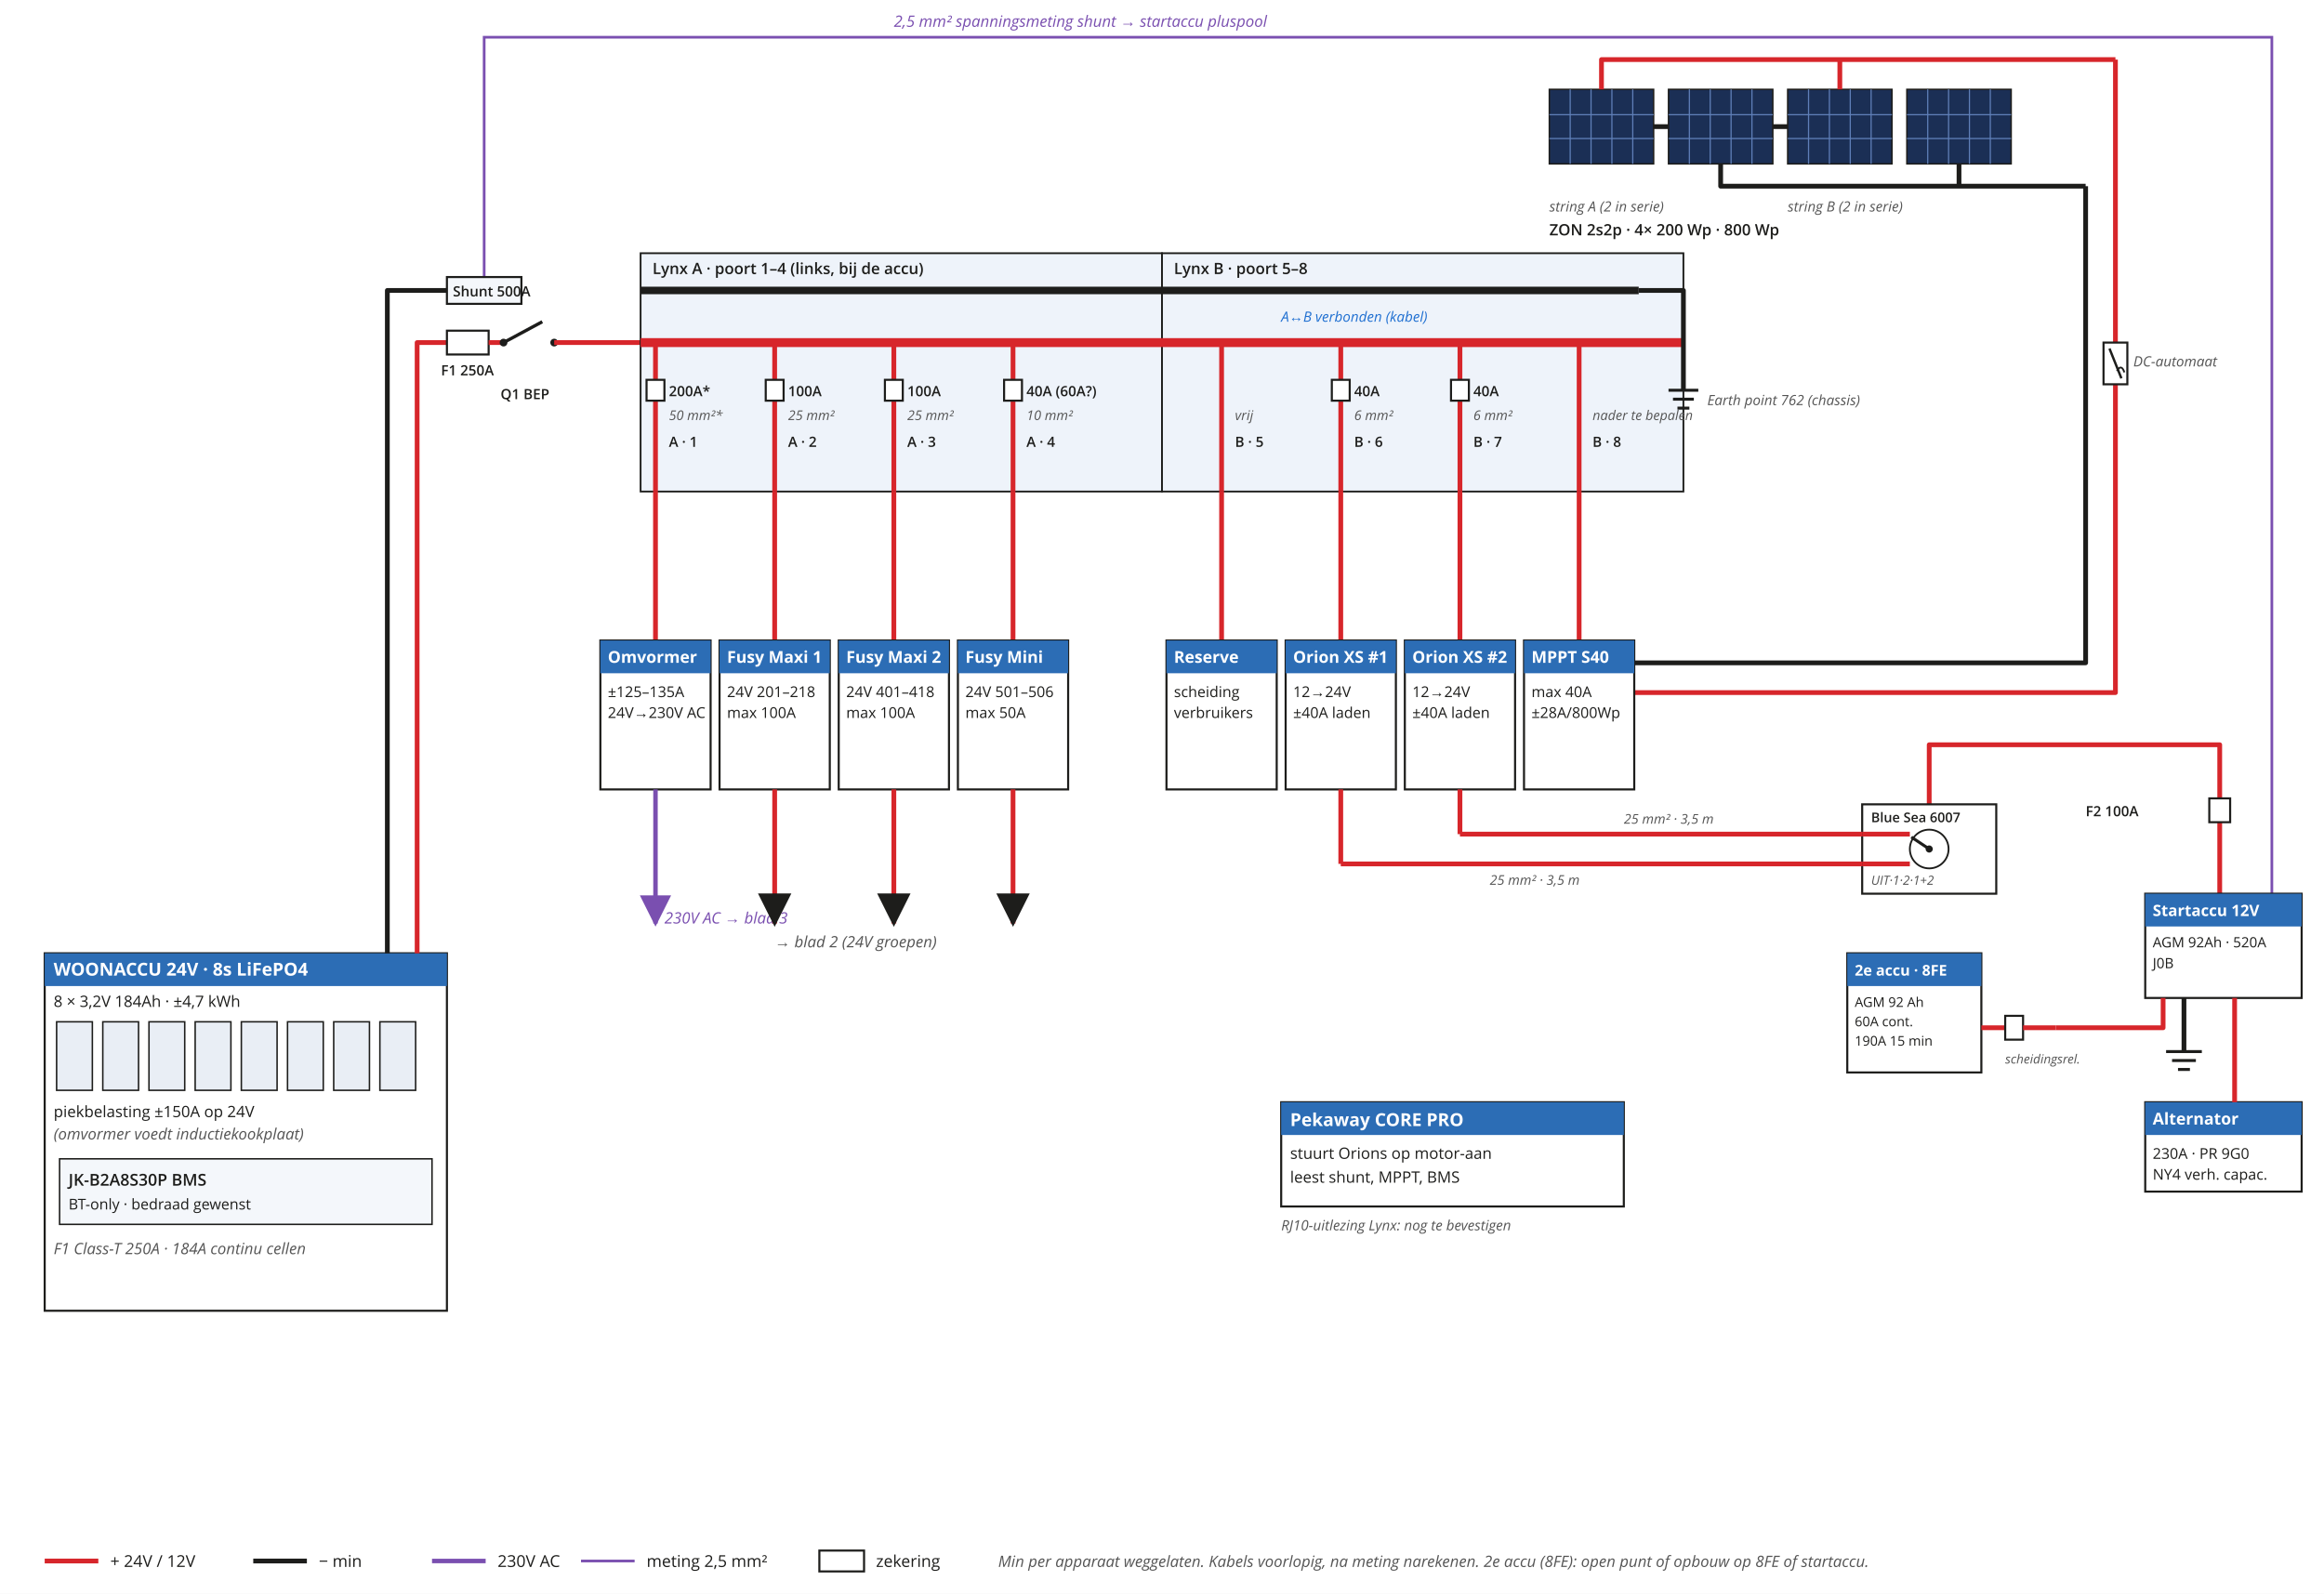
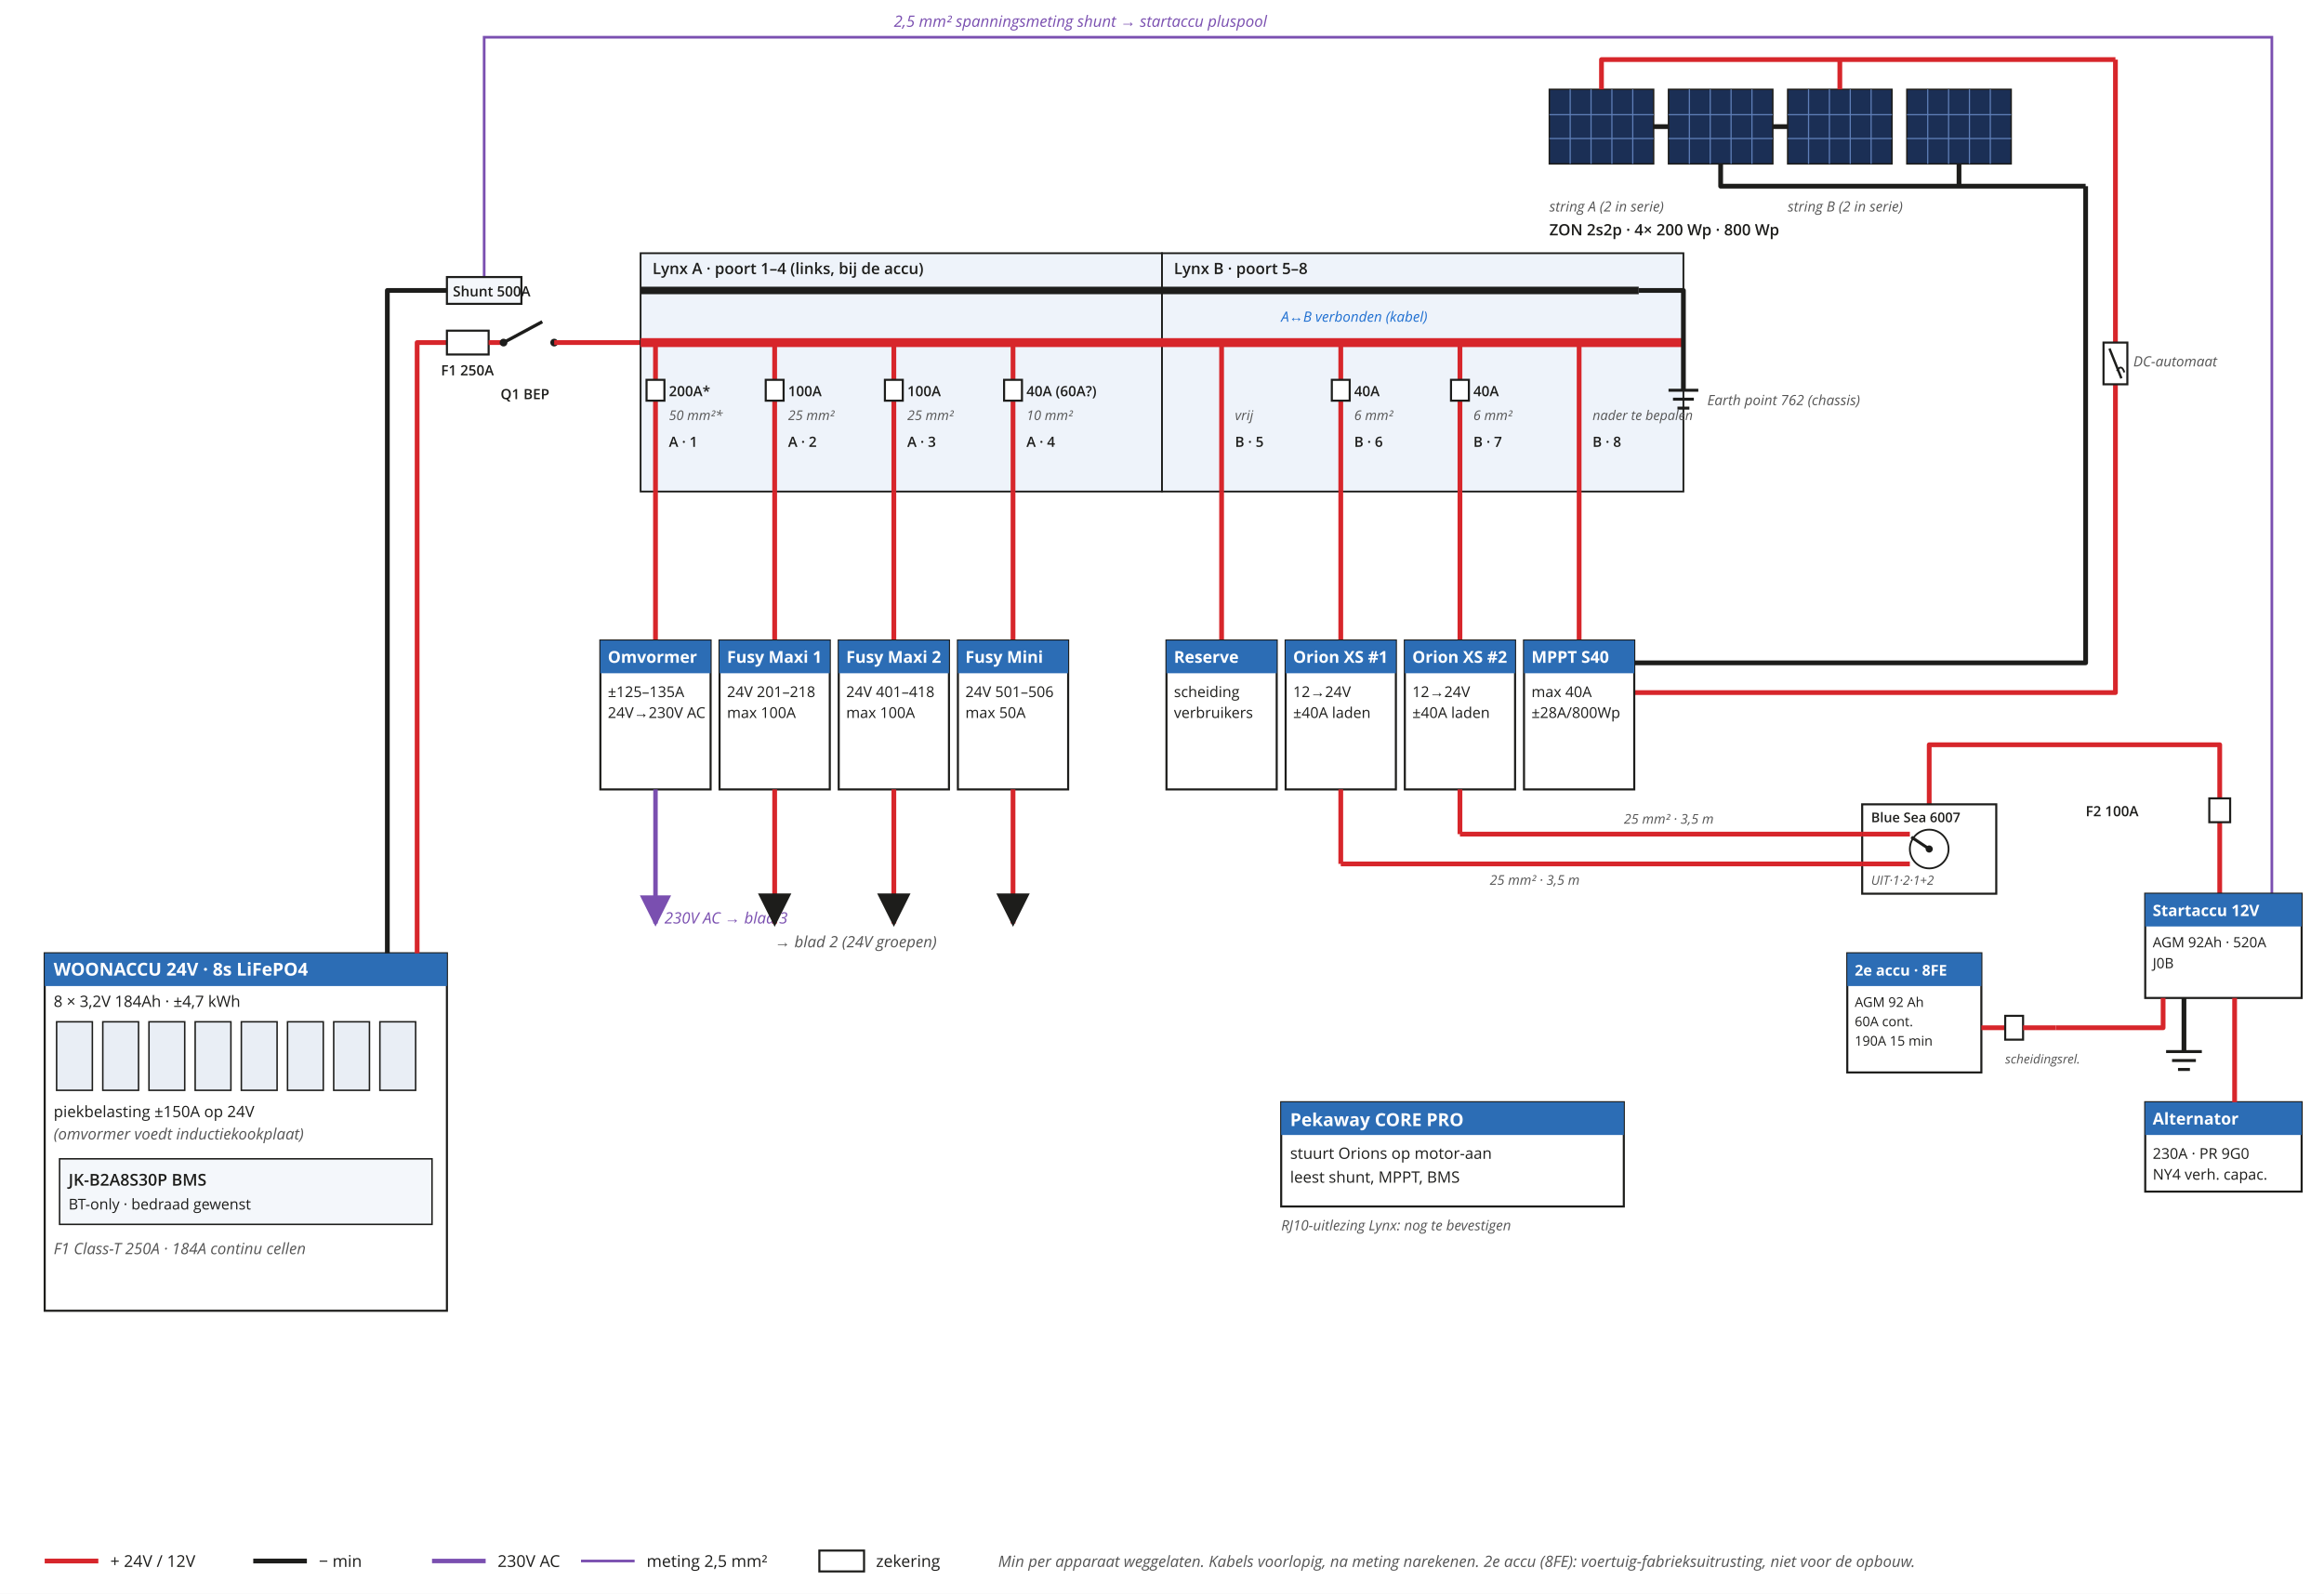
<svg xmlns="http://www.w3.org/2000/svg" viewBox="0 0 1560 1070" role="img" aria-label="Blad 1 energie en laden: woonaccu links onder, Lynx A en B midden met poorten 1 tot 8, zon 2s2p rechtsboven, 12V voertuigdelen rechts.">
  <rect width="100%" height="100%" fill="#fff" />
  <defs>
    <style>.p{stroke:#d7262b;stroke-width:3.2;fill:none;stroke-linejoin:round}
.n{stroke:#1d1d1b;stroke-width:3.2;fill:none;stroke-linejoin:round}
.ac{stroke:#7a4fb0;stroke-width:3;fill:none}
.box{fill:#fff;stroke:#1d1d1b;stroke-width:1.4}
.hd{fill:#2c6db5}
.ht{fill:#fff;font:700 12px 'Open Sans',Arial,sans-serif}
.bt{fill:#1d1d1b;font:400 11px 'Open Sans',Arial,sans-serif}
.lb{fill:#1d1d1b;font:600 11px 'Open Sans',Arial,sans-serif}
.cb{fill:#555;font:italic 400 10.5px 'Open Sans',Arial,sans-serif}
.fz{fill:#fff;stroke:#1d1d1b;stroke-width:1.4}
.fr{fill:#eef3fa;stroke:#1d1d1b;stroke-width:1.2}
.pv{fill:#1b2f55;stroke:#1d1d1b}
</style>
    <marker id="ar" viewBox="0 0 10 10" refX="9" refY="5" markerWidth="7" markerHeight="7" orient="auto-start-reverse">
      <path d="M0 0L10 5L0 10z" fill="#1d1d1b" />
    </marker>
    <marker id="arp" viewBox="0 0 10 10" refX="9" refY="5" markerWidth="7" markerHeight="7" orient="auto-start-reverse">
      <path d="M0 0L10 5L0 10z" fill="#7a4fb0" />
    </marker>
    <g id="pvp">
      <rect width="70" height="50" class="pv" />
      <path d="M0 17H70M0 33H70M14 0V50M28 0V50M42 0V50M56 0V50" stroke="#5f7fb8" stroke-width=".8" />
    </g>
  </defs>
  <use href="#pvp" x="1040" y="60" />
  <use href="#pvp" x="1120" y="60" />
  <use href="#pvp" x="1200" y="60" />
  <use href="#pvp" x="1280" y="60" />
  <path d="M1110 85H1120" class="n" />
  <path d="M1190 85H1200" class="n" />
  <path d="M1075 60V40H1420" class="p" />
  <path d="M1155 110V125H1400" class="n" />
  <path d="M1235 60V40" class="p" />
  <path d="M1315 110V125" class="n" />
  <text x="1040" y="142" class="cb" style="font-size:9.5px">string A (2 in serie)</text>
  <text x="1200" y="142" class="cb" style="font-size:9.5px">string B (2 in serie)</text>
  <text x="1040" y="158" class="lb" style="font-size:10.5px">ZON 2s2p · 4× 200 Wp · 800 Wp</text>
  <path d="M1420 40V465H1097" class="p" />
  <path d="M1400 125V445H1097" class="n" />
  <rect x="1412" y="230" width="16" height="28" fill="#fff" stroke="#1d1d1b" stroke-width="1.4" />
  <path d="M1416 234L1424 254" stroke="#1d1d1b" stroke-width="1.6" />
  <path d="M1421 249Q1424 244 1426 250" stroke="#1d1d1b" stroke-width="1.2" fill="none" />
  <text x="1432" y="246" class="cb" style="font-size:9.5px">DC-automaat</text>
  <path d="M325 187V25H1525V600" stroke="#7a4fb0" stroke-width="1.8" fill="none" />
  <text x="600" y="18" class="cb" style="fill:#7a4fb0">2,5 mm² spanningsmeting shunt → startaccu pluspool</text>
  <rect x="30" y="640" width="270" height="240" class="box" />
  <rect x="30" y="640" width="270" height="22" class="hd" />
  <text x="36" y="655" class="ht">WOONACCU 24V · 8s LiFePO4</text>
  <text x="36" y="676" class="bt" style="font-size:10.5px">8 × 3,2V 184Ah · ±4,7 kWh</text>
  <rect x="38" y="686" width="24" height="46" fill="#e9eef5" stroke="#1d1d1b" />
  <rect x="69" y="686" width="24" height="46" fill="#e9eef5" stroke="#1d1d1b" />
  <rect x="100" y="686" width="24" height="46" fill="#e9eef5" stroke="#1d1d1b" />
  <rect x="131" y="686" width="24" height="46" fill="#e9eef5" stroke="#1d1d1b" />
  <rect x="162" y="686" width="24" height="46" fill="#e9eef5" stroke="#1d1d1b" />
  <rect x="193" y="686" width="24" height="46" fill="#e9eef5" stroke="#1d1d1b" />
  <rect x="224" y="686" width="24" height="46" fill="#e9eef5" stroke="#1d1d1b" />
  <rect x="255" y="686" width="24" height="46" fill="#e9eef5" stroke="#1d1d1b" />
  <text x="36" y="750" class="bt" style="font-size:10.5px">piekbelasting ±150A op 24V</text>
  <text x="36" y="765" class="cb">(omvormer voedt inductiekookplaat)</text>
  <rect x="40" y="778" width="250" height="44" fill="#f4f7fb" stroke="#1d1d1b" />
  <text x="46" y="796" class="lb">JK-B2A8S30P BMS</text>
  <text x="46" y="812" class="bt" style="font-size:10px">BT-only · bedraad gewenst</text>
  <text x="36" y="842" class="cb">F1 Class-T 250A · 184A continu cellen</text>
  <path d="M260 640V195H300" class="n" />
  <path d="M280 640V230H300" class="p" />
  <rect x="300" y="186" width="50" height="18" class="box" style="fill:#f4f7fb" />
  <text x="304" y="199" class="lb" style="font-size:9.5px">Shunt 500A</text>
  <rect x="300" y="222" width="28" height="16" class="fz" />
  <text x="296" y="252" class="lb" style="font-size:9.5px">F1 250A</text>
  <path d="M328 230H338" class="p" />
  <circle cx="338" cy="230" r="2.6" fill="#1d1d1b" />
  <circle cx="372" cy="230" r="2.6" fill="#1d1d1b" />
  <path d="M338 230L364 216" stroke="#1d1d1b" stroke-width="2.2" />
  <path d="M372 230H430" class="p" />
  <text x="336" y="268" class="lb" style="font-size:9.5px">Q1 BEP</text>
  <rect x="430" y="170" width="350" height="160" class="fr" />
  <text x="438" y="184" class="lb" style="font-size:10.5px">Lynx A · poort 1–4 (links, bij de accu)</text>
  <rect x="780" y="170" width="350" height="160" class="fr" />
  <text x="788" y="184" class="lb" style="font-size:10.5px">Lynx B · poort 5–8</text>
  <path d="M430 195H1100" class="n" style="stroke-width:5" />
  <path d="M430 230H1130" class="p" style="stroke-width:6" />
  <text x="860" y="216" class="cb" style="font-size:9.5px;fill:#1f6fd1">A↔B verbonden (kabel)</text>
  <path d="M1100 195H1130V262" class="n" />
  <path d="M1120 262H1140M1123 268H1137M1126 274H1134" stroke="#1d1d1b" stroke-width="2" />
  <text x="1146" y="272" class="cb" style="font-size:9.5px">Earth point 762 (chassis)</text>
  <path d="M440 230V330" class="p" />
  <rect x="434" y="255" width="12" height="14" class="fz" />
  <text x="449" y="266" class="lb" style="font-size:9.5px">200A*</text>
  <text x="449" y="282" class="cb" style="font-size:9px">50 mm²*</text>
  <text x="449" y="300" class="lb" style="font-size:9.5px">A · 1</text>
  <path d="M440 330V430" class="p" />
  <path d="M520 230V330" class="p" />
  <rect x="514" y="255" width="12" height="14" class="fz" />
  <text x="529" y="266" class="lb" style="font-size:9.5px">100A</text>
  <text x="529" y="282" class="cb" style="font-size:9px">25 mm²</text>
  <text x="529" y="300" class="lb" style="font-size:9.5px">A · 2</text>
  <path d="M520 330V430" class="p" />
  <path d="M600 230V330" class="p" />
  <rect x="594" y="255" width="12" height="14" class="fz" />
  <text x="609" y="266" class="lb" style="font-size:9.5px">100A</text>
  <text x="609" y="282" class="cb" style="font-size:9px">25 mm²</text>
  <text x="609" y="300" class="lb" style="font-size:9.5px">A · 3</text>
  <path d="M600 330V430" class="p" />
  <path d="M680 230V330" class="p" />
  <rect x="674" y="255" width="12" height="14" class="fz" />
  <text x="689" y="266" class="lb" style="font-size:9.5px">40A (60A?)</text>
  <text x="689" y="282" class="cb" style="font-size:9px">10 mm²</text>
  <text x="689" y="300" class="lb" style="font-size:9.5px">A · 4</text>
  <path d="M680 330V430" class="p" />
  <path d="M820 230V330" class="p" />
  <text x="829" y="282" class="cb" style="font-size:9px">vrij</text>
  <text x="829" y="300" class="lb" style="font-size:9.5px">B · 5</text>
  <path d="M820 330V430" class="p" />
  <path d="M900 230V330" class="p" />
  <rect x="894" y="255" width="12" height="14" class="fz" />
  <text x="909" y="266" class="lb" style="font-size:9.5px">40A</text>
  <text x="909" y="282" class="cb" style="font-size:9px">6 mm²</text>
  <text x="909" y="300" class="lb" style="font-size:9.5px">B · 6</text>
  <path d="M900 330V430" class="p" />
  <path d="M980 230V330" class="p" />
  <rect x="974" y="255" width="12" height="14" class="fz" />
  <text x="989" y="266" class="lb" style="font-size:9.5px">40A</text>
  <text x="989" y="282" class="cb" style="font-size:9px">6 mm²</text>
  <text x="989" y="300" class="lb" style="font-size:9.5px">B · 7</text>
  <path d="M980 330V430" class="p" />
  <path d="M1060 230V330" class="p" />
  <text x="1069" y="282" class="cb" style="font-size:9px">nader te bepalen</text>
  <text x="1069" y="300" class="lb" style="font-size:9.5px">B · 8</text>
  <path d="M1060 330V430" class="p" />
  <rect x="403" y="430" width="74" height="100" class="box" />
  <rect x="403" y="430" width="74" height="22" class="hd" />
  <text x="408" y="445" class="ht" style="font-size:11px">Omvormer</text>
  <text x="408" y="468" class="bt" style="font-size:10px">±125–135A</text>
  <text x="408" y="482" class="bt" style="font-size:10px">24V→230V AC</text>
  <rect x="483" y="430" width="74" height="100" class="box" />
  <rect x="483" y="430" width="74" height="22" class="hd" />
  <text x="488" y="445" class="ht" style="font-size:11px">Fusy Maxi 1</text>
  <text x="488" y="468" class="bt" style="font-size:10px">24V 201–218</text>
  <text x="488" y="482" class="bt" style="font-size:10px">max 100A</text>
  <rect x="563" y="430" width="74" height="100" class="box" />
  <rect x="563" y="430" width="74" height="22" class="hd" />
  <text x="568" y="445" class="ht" style="font-size:11px">Fusy Maxi 2</text>
  <text x="568" y="468" class="bt" style="font-size:10px">24V 401–418</text>
  <text x="568" y="482" class="bt" style="font-size:10px">max 100A</text>
  <rect x="643" y="430" width="74" height="100" class="box" />
  <rect x="643" y="430" width="74" height="22" class="hd" />
  <text x="648" y="445" class="ht" style="font-size:11px">Fusy Mini</text>
  <text x="648" y="468" class="bt" style="font-size:10px">24V 501–506</text>
  <text x="648" y="482" class="bt" style="font-size:10px">max 50A</text>
  <rect x="783" y="430" width="74" height="100" class="box" />
  <rect x="783" y="430" width="74" height="22" class="hd" />
  <text x="788" y="445" class="ht" style="font-size:11px">Reserve</text>
  <text x="788" y="468" class="bt" style="font-size:10px">scheiding</text>
  <text x="788" y="482" class="bt" style="font-size:10px">verbruikers</text>
  <rect x="863" y="430" width="74" height="100" class="box" />
  <rect x="863" y="430" width="74" height="22" class="hd" />
  <text x="868" y="445" class="ht" style="font-size:11px">Orion XS #1</text>
  <text x="868" y="468" class="bt" style="font-size:10px">12→24V</text>
  <text x="868" y="482" class="bt" style="font-size:10px">±40A laden</text>
  <rect x="943" y="430" width="74" height="100" class="box" />
  <rect x="943" y="430" width="74" height="22" class="hd" />
  <text x="948" y="445" class="ht" style="font-size:11px">Orion XS #2</text>
  <text x="948" y="468" class="bt" style="font-size:10px">12→24V</text>
  <text x="948" y="482" class="bt" style="font-size:10px">±40A laden</text>
  <rect x="1023" y="430" width="74" height="100" class="box" />
  <rect x="1023" y="430" width="74" height="22" class="hd" />
  <text x="1028" y="445" class="ht" style="font-size:11px">MPPT S40</text>
  <text x="1028" y="468" class="bt" style="font-size:10px">max 40A</text>
  <text x="1028" y="482" class="bt" style="font-size:10px">±28A/800Wp</text>
  <path d="M440 530V620" class="ac" marker-end="url(#arp)" />
  <text x="446" y="620" class="cb" style="fill:#7a4fb0">230V AC → blad 3</text>
  <path d="M520 530V620" class="p" marker-end="url(#ar)" />
  <path d="M600 530V620" class="p" marker-end="url(#ar)" />
  <path d="M680 530V620" class="p" marker-end="url(#ar)" />
  <text x="520" y="636" class="cb">→ blad 2 (24V groepen)</text>
  <path d="M1490 600V500H1295V540" class="p" />
  <rect x="1483" y="536" width="14" height="16" class="fz" />
  <text x="1400" y="548" class="lb" style="font-size:9.5px">F2 100A</text>
  <rect x="1250" y="540" width="90" height="60" class="box" />
  <circle cx="1295" cy="570" r="13" fill="#fff" stroke="#1d1d1b" stroke-width="1.2" />
  <circle cx="1295" cy="570" r="2.4" fill="#1d1d1b" />
  <path d="M1295 570L1283 562" stroke="#1d1d1b" stroke-width="2" />
  <text x="1256" y="552" class="lb" style="font-size:9px">Blue Sea 6007</text>
  <text x="1256" y="594" class="cb" style="font-size:8.5px">UIT·1·2·1+2</text>
  <path d="M1250 560H1282" class="p" />
  <path d="M1250 580H1282" class="p" />
  <path d="M980 560V530" class="p" />
  <path d="M980 560H1250" class="p" />
  <path d="M900 580V530" class="p" />
  <path d="M900 580H1250" class="p" />
  <text x="1090" y="553" class="cb" style="font-size:9px">25 mm² · 3,5 m</text>
  <text x="1000" y="594" class="cb" style="font-size:9px">25 mm² · 3,5 m</text>
  <rect x="1440" y="600" width="105" height="70" class="box" />
  <rect x="1440" y="600" width="105" height="22" class="hd" />
  <text x="1445" y="615" class="ht" style="font-size:10.5px">Startaccu 12V</text>
  <text x="1445" y="636" class="bt" style="font-size:9.5px">AGM 92Ah · 520A</text>
  <text x="1445" y="650" class="bt" style="font-size:9.5px">J0B</text>
  <rect x="1240" y="640" width="90" height="80" class="box" />
  <rect x="1240" y="640" width="90" height="22" class="hd" />
  <text x="1245" y="655" class="ht" style="font-size:10px">2e accu · 8FE</text>
  <text x="1245" y="676" class="bt" style="font-size:9px">AGM 92 Ah</text>
  <text x="1245" y="689" class="bt" style="font-size:9px">60A cont.</text>
  <text x="1245" y="702" class="bt" style="font-size:9px">190A 15 min</text>
  <path d="M1330 690H1346" class="p" />
  <rect x="1346" y="682" width="12" height="16" class="fz" />
  <path d="M1358 690H1380" class="p" />
  <text x="1346" y="714" class="cb" style="font-size:8.5px">scheidingsrel.</text>
  <path d="M1380 690H1452V670" class="p" />
  <path d="M1466 670V706" class="n" />
  <path d="M1454 706H1478M1458 712H1474M1462 718H1470" stroke="#1d1d1b" stroke-width="2" />
  <rect x="1440" y="740" width="105" height="60" class="box" />
  <rect x="1440" y="740" width="105" height="22" class="hd" />
  <text x="1445" y="755" class="ht" style="font-size:11px">Alternator</text>
  <text x="1445" y="778" class="bt" style="font-size:10px">230A · PR 9G0</text>
  <text x="1445" y="792" class="bt" style="font-size:10px">NY4 verh. capac.</text>
  <path d="M1500 740V670" class="p" />
  <rect x="860" y="740" width="230" height="70" class="box" />
  <rect x="860" y="740" width="230" height="22" class="hd" />
  <text x="866" y="756" class="ht">Pekaway CORE PRO</text>
  <text x="866" y="778" class="bt" style="font-size:10.5px">stuurt Orions op motor-aan</text>
  <text x="866" y="794" class="bt" style="font-size:10.5px">leest shunt, MPPT, BMS</text>
  <text x="860" y="826" class="cb" style="font-size:9.5px">RJ10-uitlezing Lynx: nog te bevestigen</text>
  <g transform="translate(30,1040)">
    <path d="M0 8H36" class="p" />
    <text x="44" y="12" class="bt">+ 24V / 12V</text>
    <path d="M140 8H176" class="n" />
    <text x="184" y="12" class="bt">− min</text>
    <path d="M260 8H296" class="ac" />
    <text x="304" y="12" class="bt">230V AC</text>
    <path d="M360 8H396" stroke="#7a4fb0" stroke-width="1.8" />
    <text x="404" y="12" class="bt">meting 2,5 mm²</text>
    <rect x="520" y="1" width="30" height="14" class="fz" />
    <text x="558" y="12" class="bt">zekering</text>
-     <text x="640" y="12" class="cb">Min per apparaat weggelaten. Kabels voorlopig, na meting narekenen. 2e accu (8FE): open punt of opbouw op 8FE of startaccu.</text>
+     <text x="640" y="12" class="cb">Min per apparaat weggelaten. Kabels voorlopig, na meting narekenen. 2e accu (8FE): voertuig-fabrieksuitrusting, niet voor de opbouw.</text>
  </g>
</svg>
